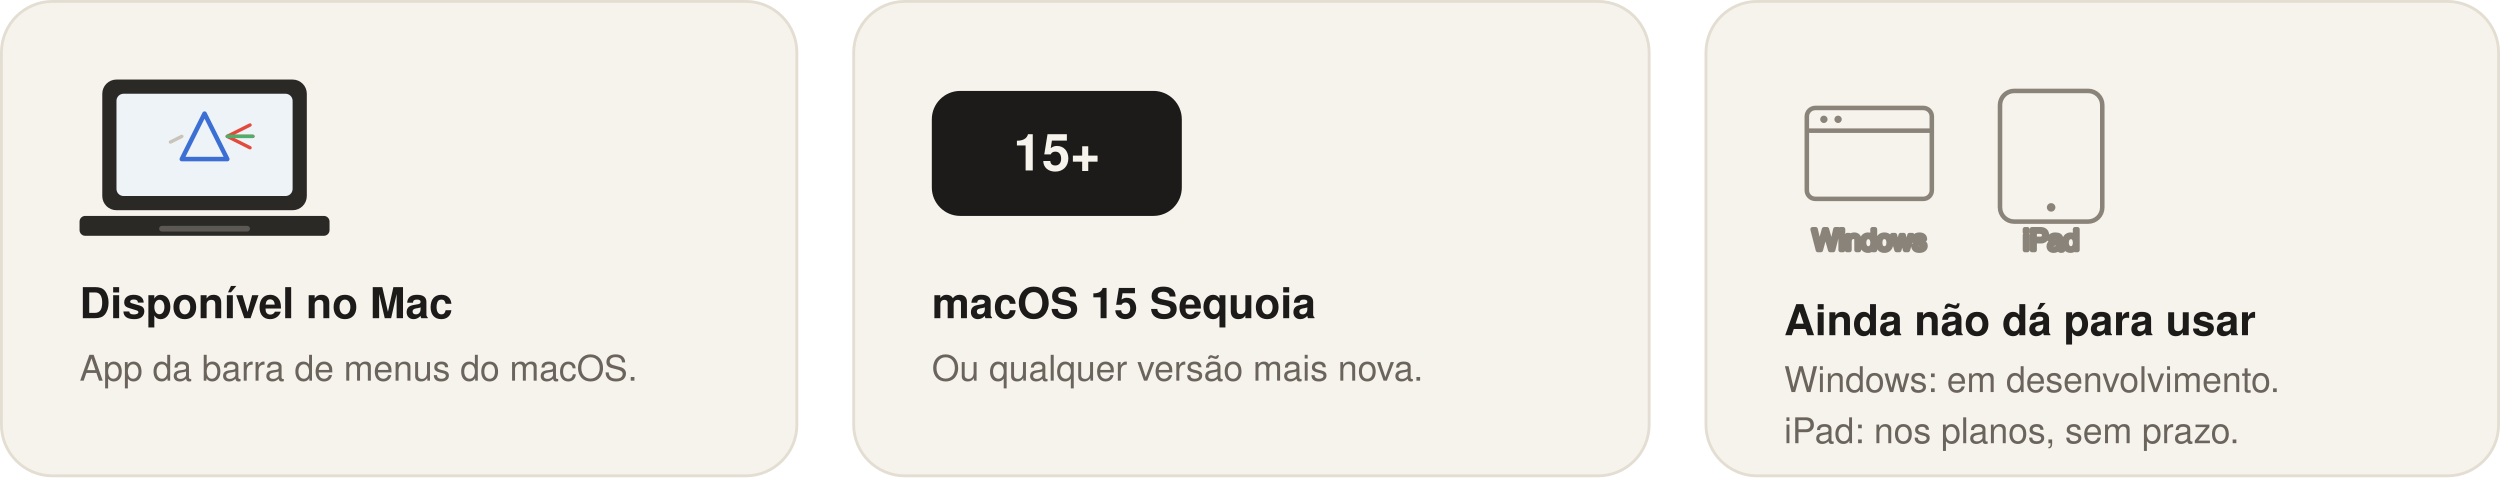
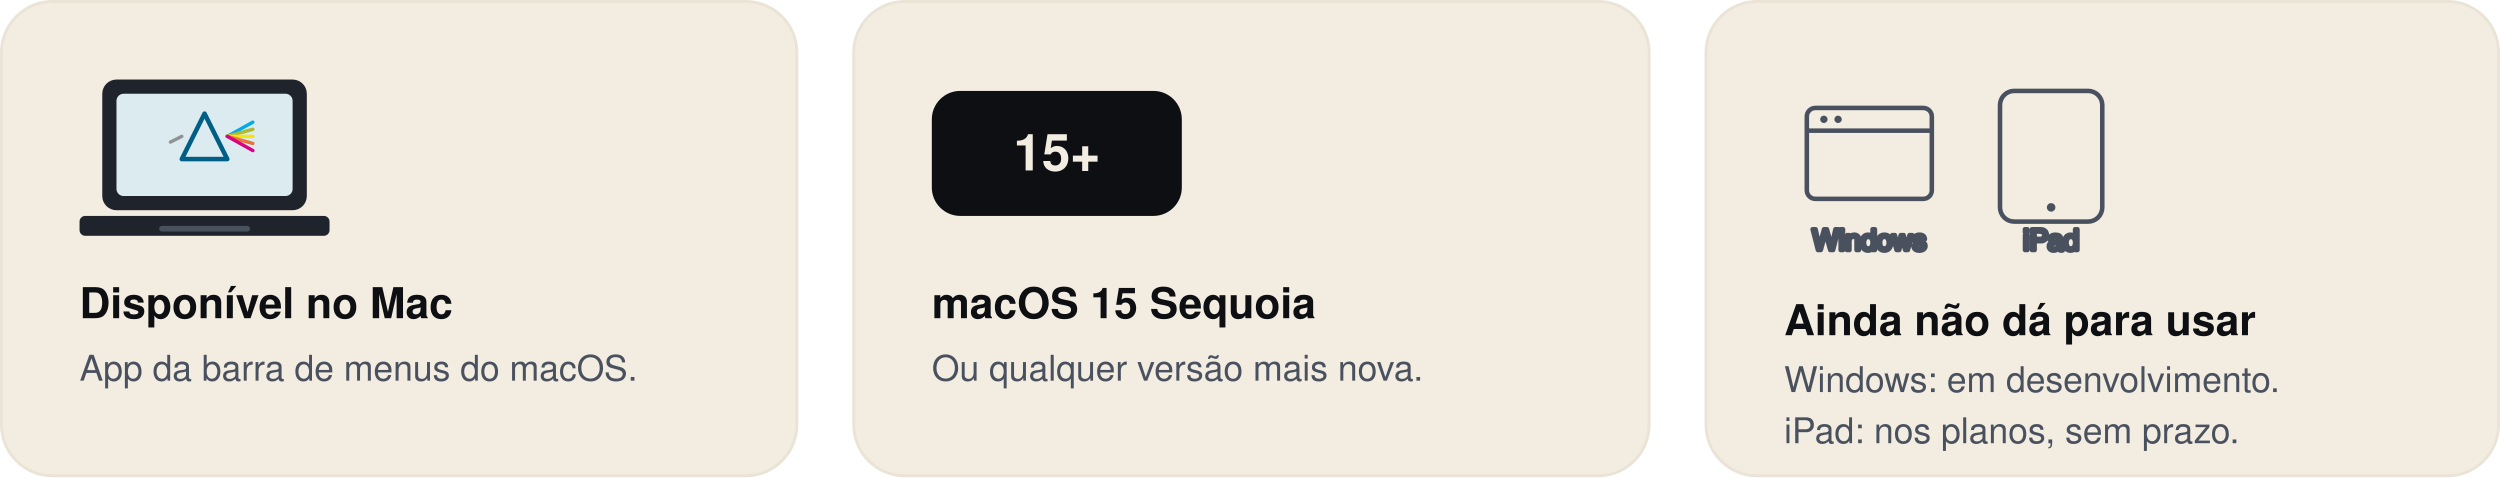
<svg xmlns="http://www.w3.org/2000/svg" width="880" height="168" viewBox="0 0 880 168" role="img" aria-labelledby="title desc">
  <defs>
    <style>
-       .card { fill: #F6F3EC; stroke: #E3DDD2; }
-       .title { font: 600 15px -apple-system, BlinkMacSystemFont, "Segoe UI", Helvetica, Arial, sans-serif; fill: #1C1B19; }
-       .sub { font: 400 12.5px -apple-system, BlinkMacSystemFont, "Segoe UI", Helvetica, Arial, sans-serif; fill: #6A645C; }
+       .card { fill: #F2ECE1; stroke: #EAE3D6; }
+       .title { font: 600 15px -apple-system, BlinkMacSystemFont, "Segoe UI", Helvetica, Arial, sans-serif; fill: #0D0F13; }
+       .sub { font: 400 12.5px -apple-system, BlinkMacSystemFont, "Segoe UI", Helvetica, Arial, sans-serif; fill: #4A515E; }
    </style>
  </defs>
  <rect x="0.5" y="0.5" width="280" height="167" rx="18" class="card" />
  <g transform="translate(28, 28)">
-     <rect x="8" y="0" width="72" height="46" rx="5" fill="#2A2926" />
-     <rect x="13" y="5" width="62" height="36" rx="2.5" fill="#EEF3F8" />
-     <polygon points="44,12 36,28 52,28" fill="none" stroke="#3B6FD4" stroke-width="1.6" stroke-linejoin="round" />
-     <path d="M36 20 L32 22" stroke="#C9C4BA" stroke-width="1.2" stroke-linecap="round" />
-     <path d="M52 20 L60 16 M52 20 L61 20 M52 20 L60 24" stroke="#E24A3B" stroke-width="1.2" stroke-linecap="round" />
-     <path d="M52 20 L61 20" stroke="#4CAF6A" stroke-width="1.2" stroke-linecap="round" />
-     <rect x="0" y="48" width="88" height="7" rx="2" fill="#2A2926" />
-     <rect x="28" y="51.5" width="32" height="2" rx="1" fill="#5C5854" />
+     <rect x="8" y="0" width="72" height="46" rx="5" fill="#1F232B" />
+     <rect x="13" y="5" width="62" height="36" rx="2.5" fill="#DCEBF0" />
+     <polygon points="44,12 36,28 52,28" fill="none" stroke="#005F85" stroke-width="1.6" stroke-linejoin="round" />
+     <path d="M36 20 L32 22" stroke="#8F9397" stroke-width="1.2" stroke-linecap="round" />
+     <path d="M52 20 L61 15" stroke="#01ABE8" stroke-width="1.2" stroke-linecap="round" />
+     <path d="M52 20 L61 17.5" stroke="#AEB932" stroke-width="1.2" stroke-linecap="round" />
+     <path d="M52 20 L61 20" stroke="#F4E412" stroke-width="1.2" stroke-linecap="round" />
+     <path d="M52 20 L61 22.5" stroke="#E97635" stroke-width="1.2" stroke-linecap="round" />
+     <path d="M52 20 L61 25" stroke="#DA0082" stroke-width="1.2" stroke-linecap="round" />
+     <rect x="0" y="48" width="88" height="7" rx="2" fill="#1F232B" />
+     <rect x="28" y="51.5" width="32" height="2" rx="1" fill="#4A515E" />
  </g>
  <text x="28" y="112" class="title">Disponível no Mac</text>
  <text x="28" y="134" class="sub">App da barra de menus do macOS.</text>
  <rect x="300.5" y="0.5" width="280" height="167" rx="18" class="card" />
  <g transform="translate(328, 32)">
-     <rect x="0" y="0" width="88" height="44" rx="10" fill="#1C1B19" />
-     <text x="44" y="28" text-anchor="middle" font-family="-apple-system, BlinkMacSystemFont, 'Segoe UI', Helvetica, Arial, sans-serif" font-size="18" font-weight="700" fill="#F6F3EC">15+</text>
+     <rect x="0" y="0" width="88" height="44" rx="10" fill="#0D0F13" />
+     <text x="44" y="28" text-anchor="middle" font-family="-apple-system, BlinkMacSystemFont, 'Segoe UI', Helvetica, Arial, sans-serif" font-size="18" font-weight="700" fill="#F2ECE1">15+</text>
  </g>
  <text x="328" y="112" class="title">macOS 15 Sequoia</text>
  <text x="328" y="134" class="sub">Ou qualquer versão mais nova.</text>
  <rect x="600.5" y="0.5" width="279" height="167" rx="18" class="card" />
-   <g transform="translate(636, 28)" fill="none" stroke="#8A837A" stroke-width="1.6" stroke-linejoin="round">
+   <g transform="translate(636, 28)" fill="none" stroke="#4A515E" stroke-width="1.6" stroke-linejoin="round">
    <rect x="0" y="10" width="44" height="32" rx="3" />
    <path d="M0 18 H44" />
-     <circle cx="6" cy="14" r="1.3" fill="#8A837A" stroke="none" />
-     <circle cx="11" cy="14" r="1.3" fill="#8A837A" stroke="none" />
-     <text x="22" y="60" text-anchor="middle" font-family="-apple-system, BlinkMacSystemFont, 'Segoe UI', Helvetica, Arial, sans-serif" font-size="10" fill="#8A837A">Windows</text>
+     <circle cx="6" cy="14" r="1.3" fill="#4A515E" stroke="none" />
+     <circle cx="11" cy="14" r="1.3" fill="#4A515E" stroke="none" />
+     <text x="22" y="60" text-anchor="middle" font-family="-apple-system, BlinkMacSystemFont, 'Segoe UI', Helvetica, Arial, sans-serif" font-size="10" fill="#4A515E">Windows</text>
    <rect x="68" y="4" width="36" height="46" rx="5" />
-     <circle cx="86" cy="45" r="1.5" fill="#8A837A" stroke="none" />
-     <text x="86" y="60" text-anchor="middle" font-family="-apple-system, BlinkMacSystemFont, 'Segoe UI', Helvetica, Arial, sans-serif" font-size="10" fill="#8A837A">iPad</text>
+     <circle cx="86" cy="45" r="1.5" fill="#4A515E" stroke="none" />
+     <text x="86" y="60" text-anchor="middle" font-family="-apple-system, BlinkMacSystemFont, 'Segoe UI', Helvetica, Arial, sans-serif" font-size="10" fill="#4A515E">iPad</text>
  </g>
  <text x="628" y="118" class="title">Ainda não dá para usar</text>
  <text x="628" y="138" class="sub">Windows: em desenvolvimento.</text>
  <text x="628" y="156" class="sub">iPad: nos planos, sem prazo.</text>
</svg>
